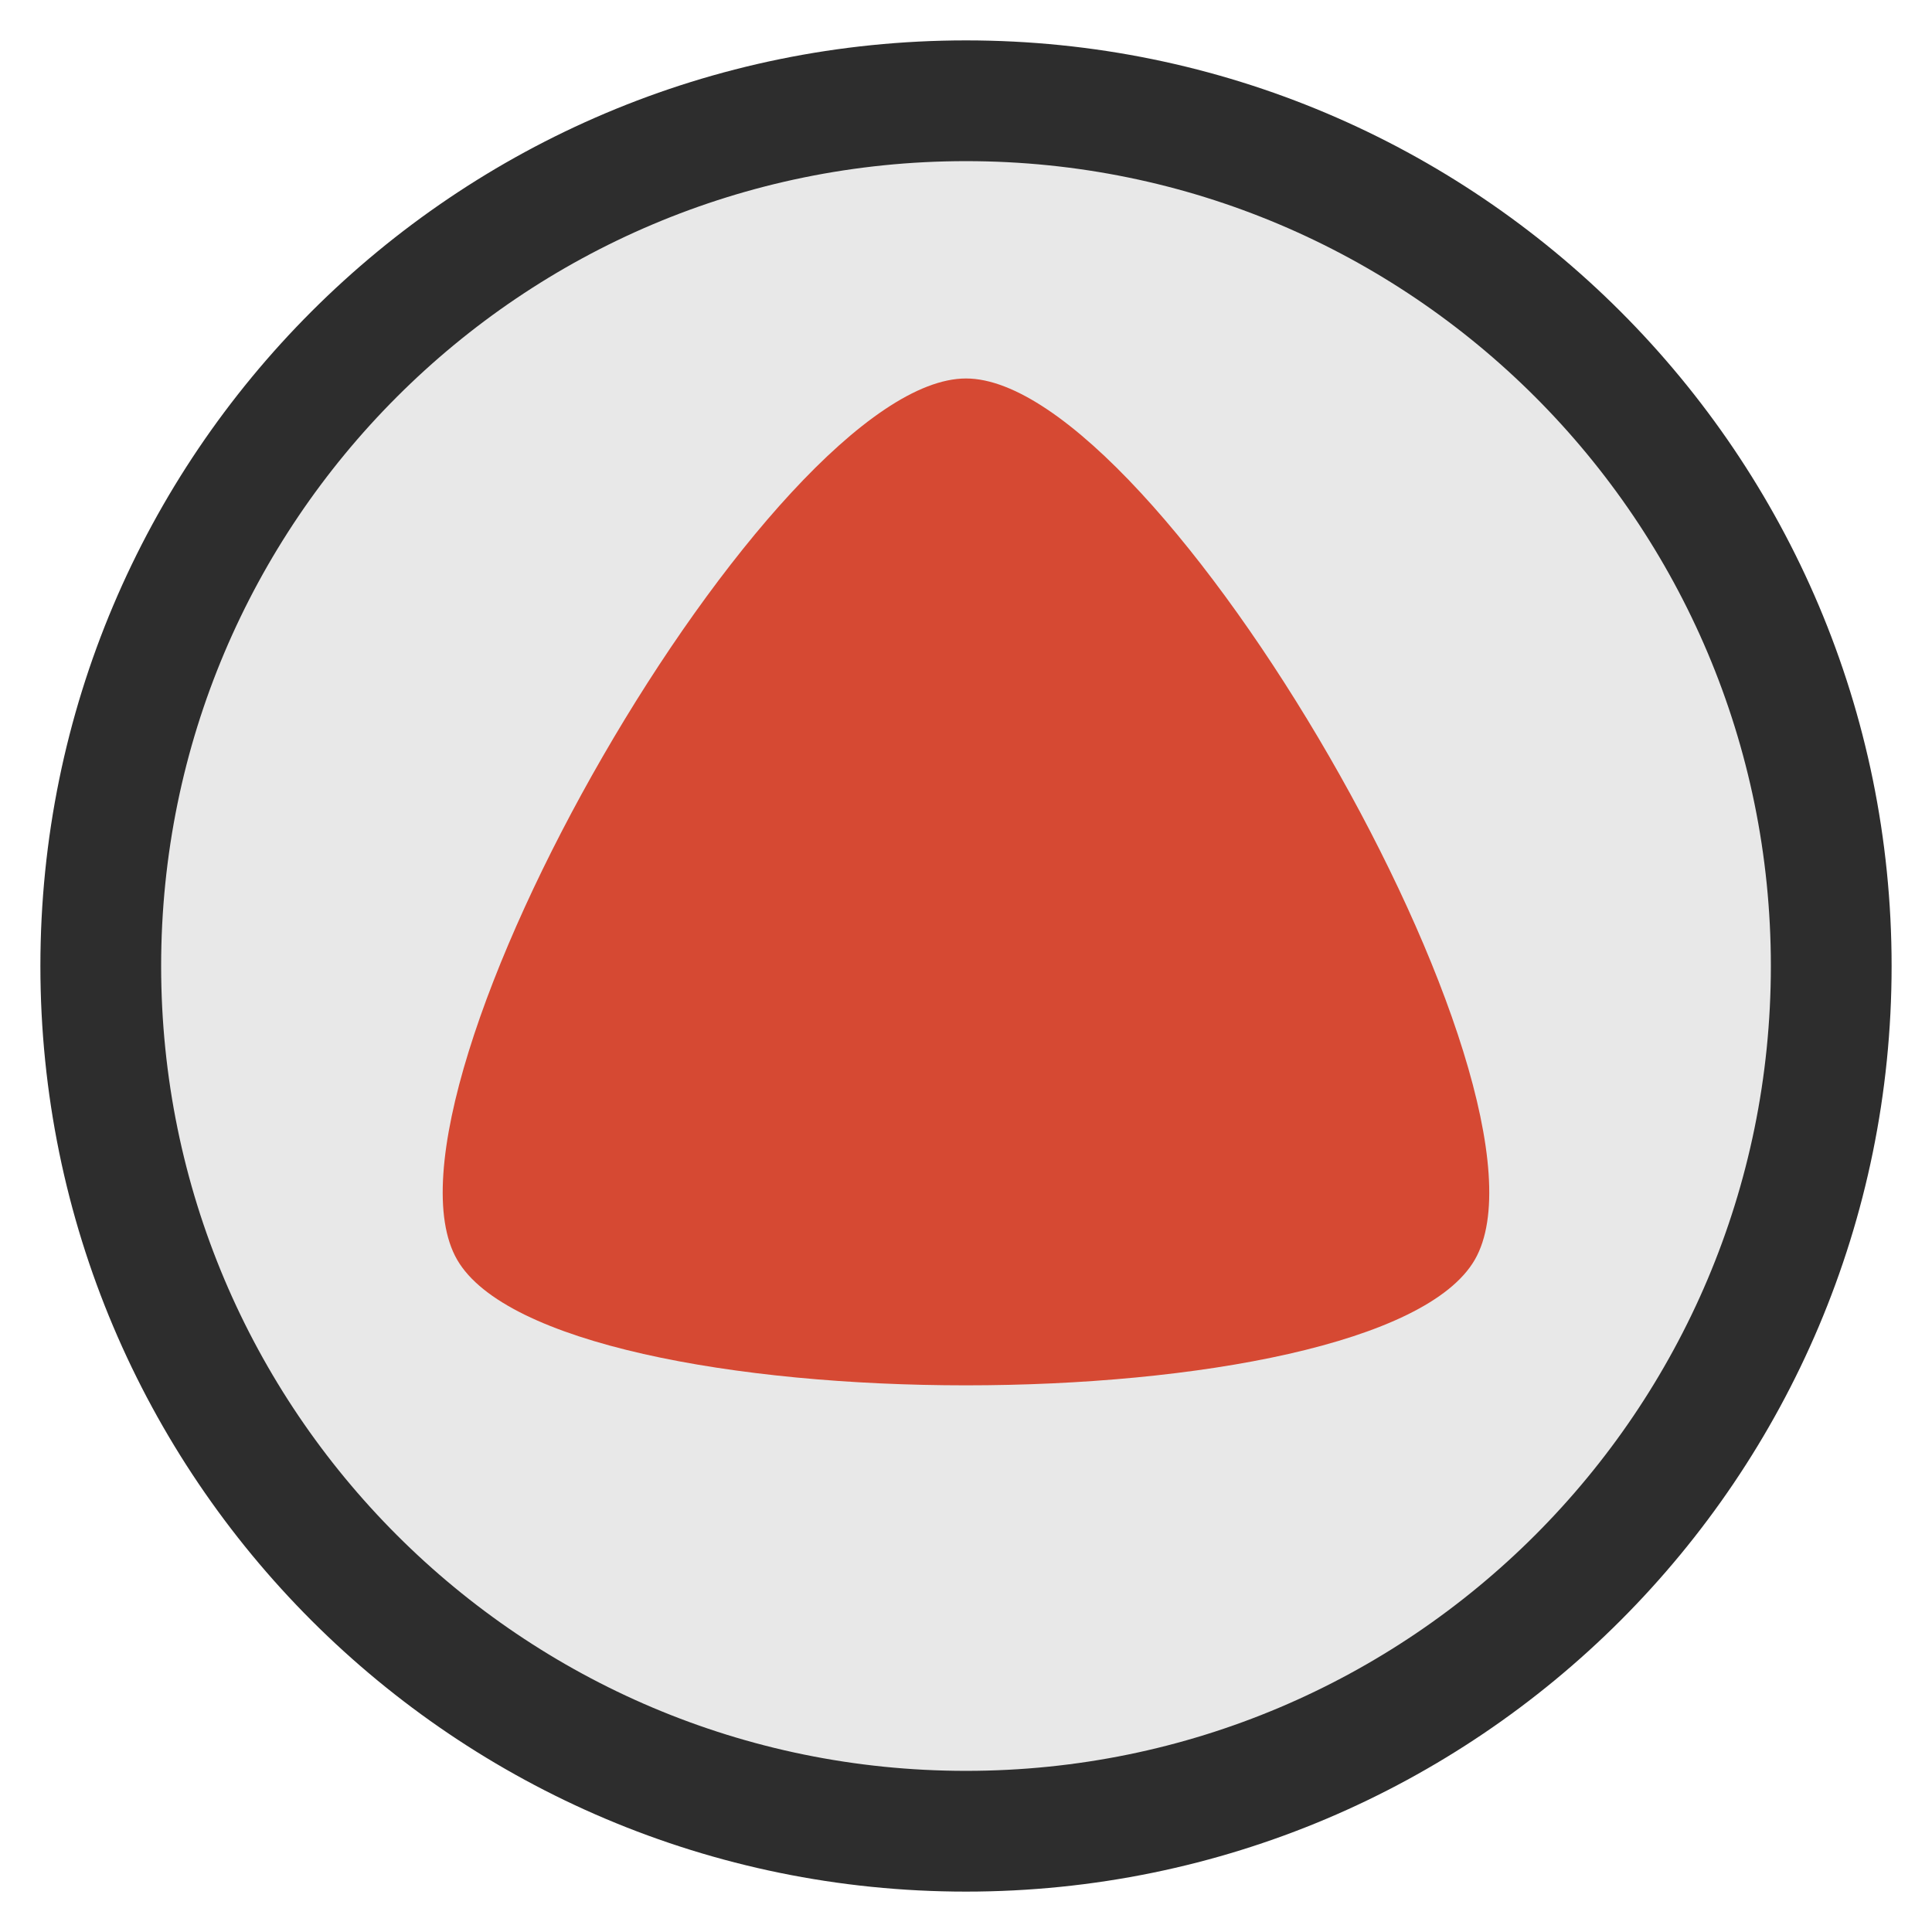
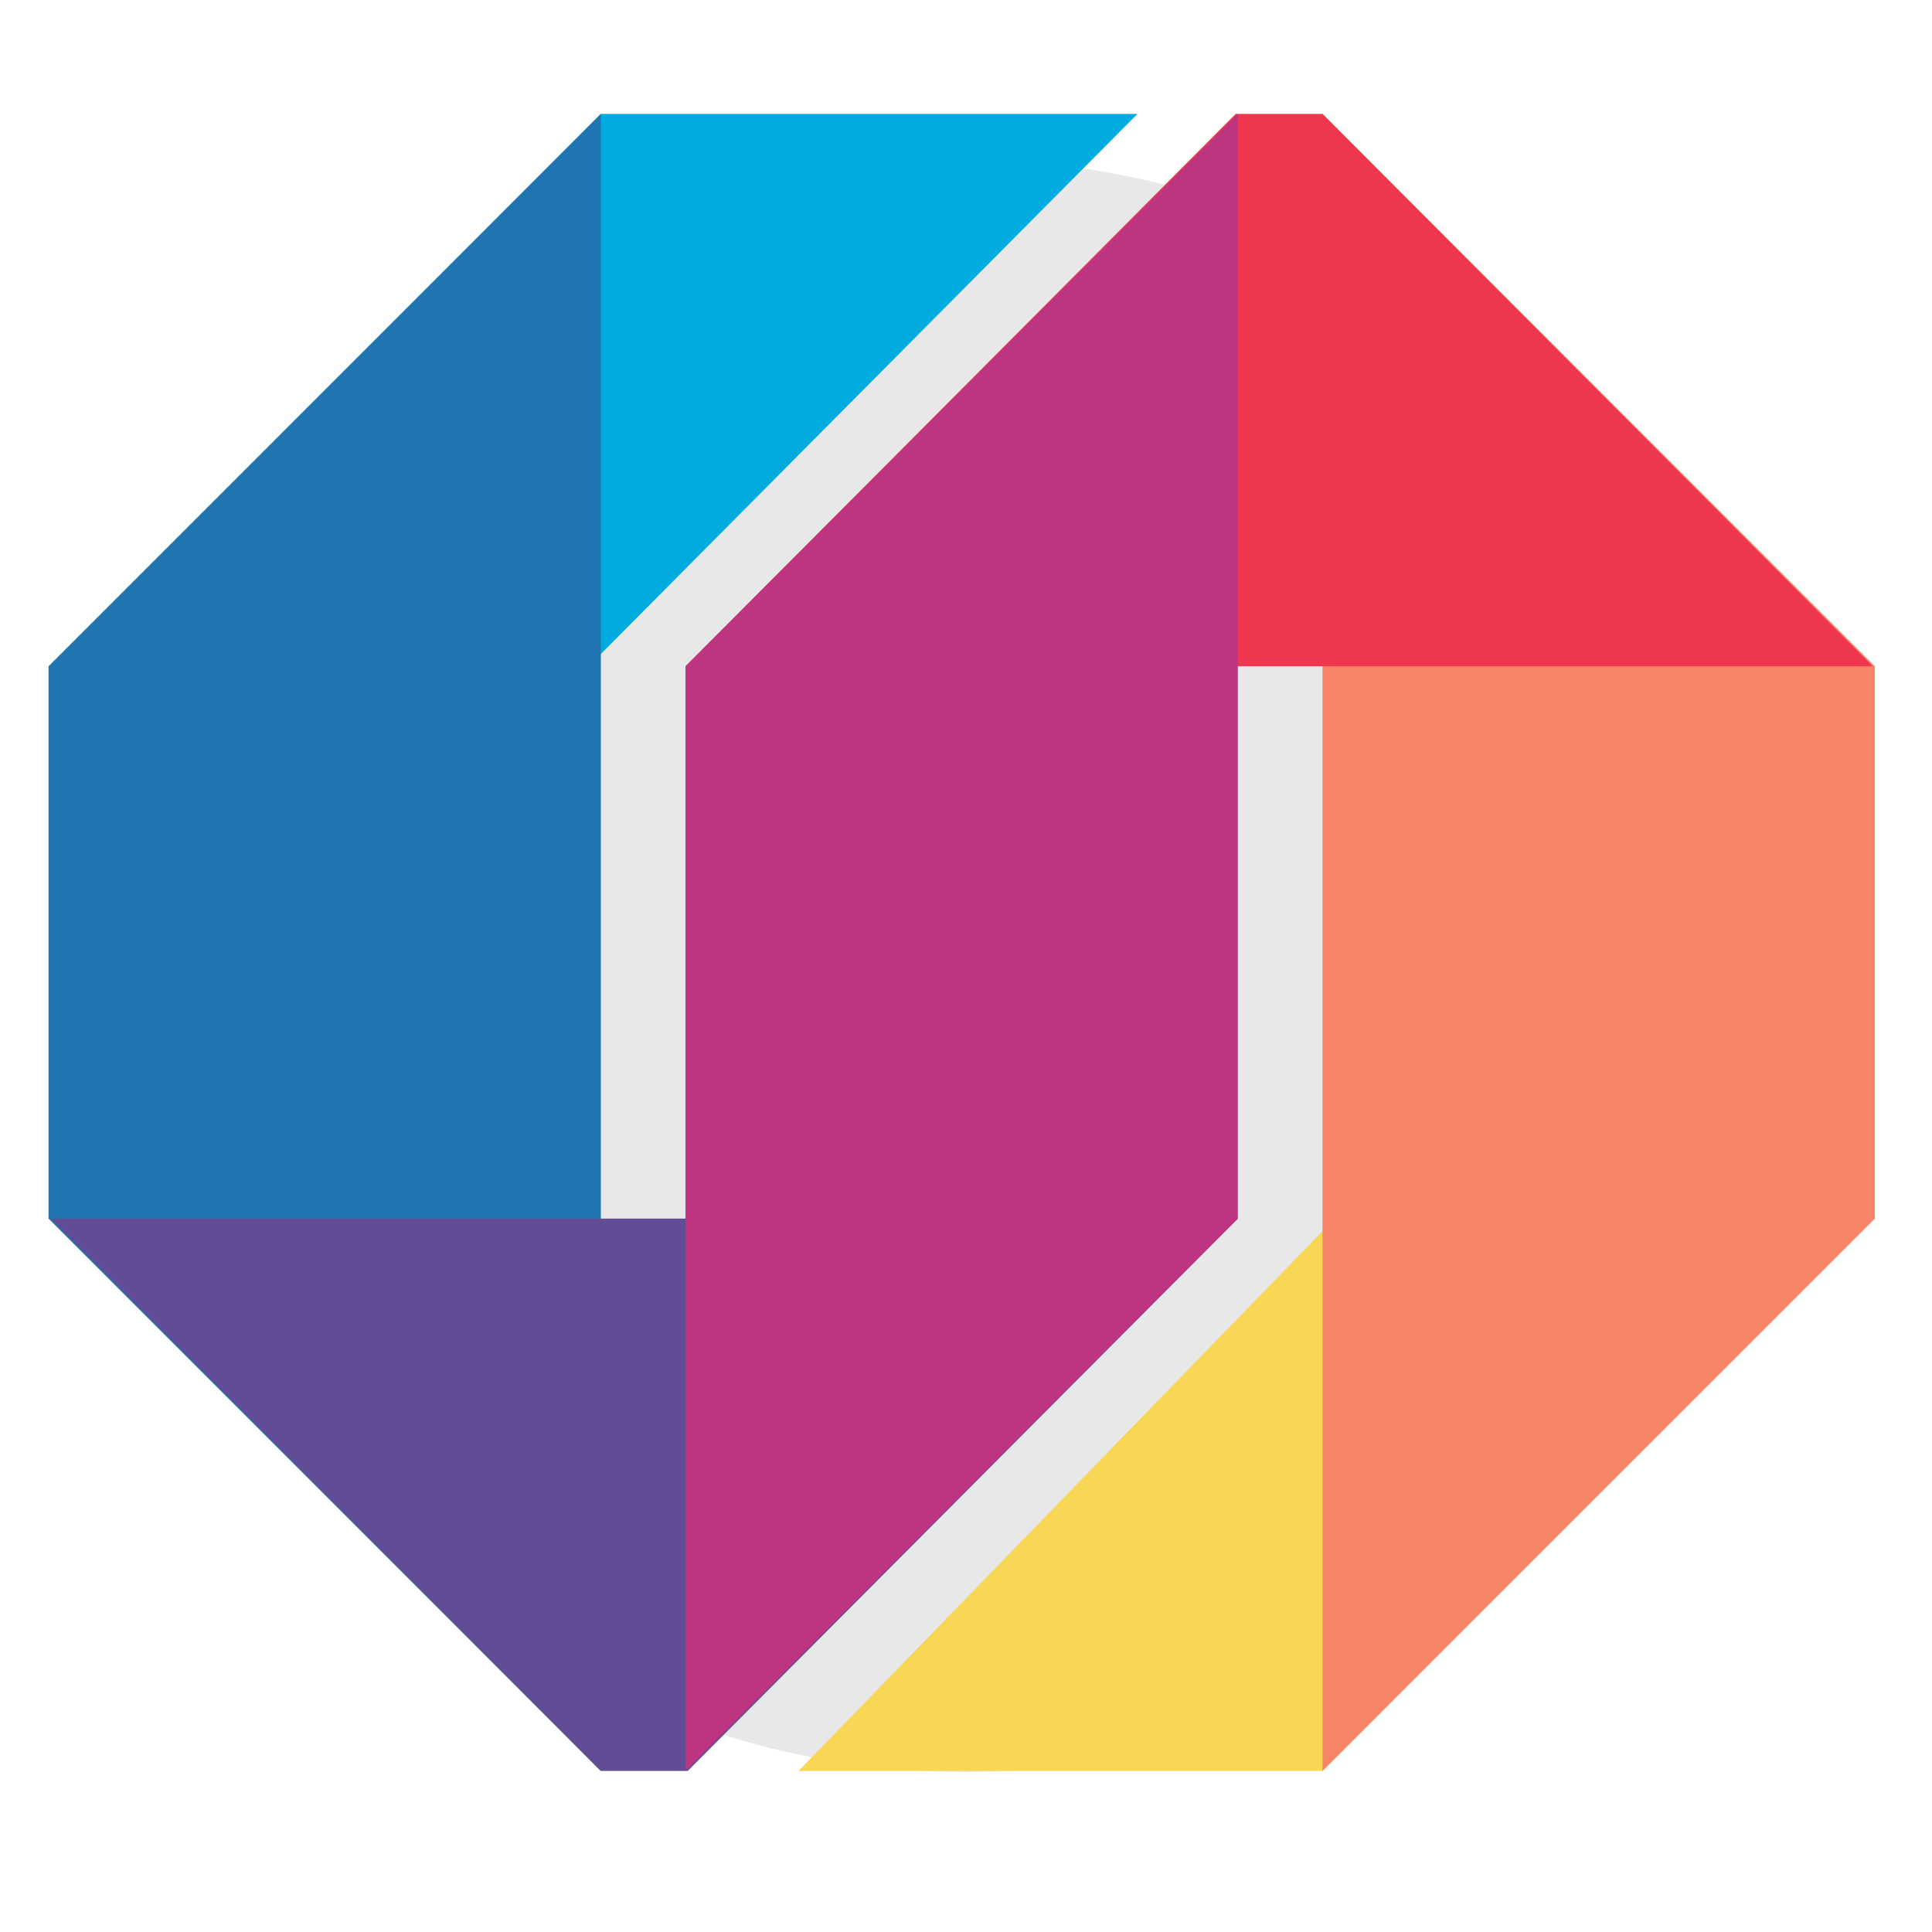
<svg xmlns="http://www.w3.org/2000/svg" xmlns:ns1="http://www.openswatchbook.org/uri/2009/osb" width="24" height="24" id="svg2" version="1.1">
  <defs id="defs4">
-     <linearGradient id="linearGradient5179-1-3" ns1:paint="solid" gradientTransform="matrix(0.3829918,0,0,0.3829918,185.9743,205.3591)">
-       <stop style="stop-color:#d64933;stop-opacity:1;" offset="0" id="stop5181-2-7" />
+     <linearGradient id="linearGradient5179-1-3" ns1:paint="solid" gradientTransform="matrix(0.2150163,0,0,0.2150163,99.56591,120.5542)">
+       <stop style="stop-color:#5b3e92;stop-opacity:1;" offset="0" id="stop5181-2-7" />
    </linearGradient>
-     <linearGradient id="linearGradient5179-1" ns1:paint="solid" gradientTransform="translate(379.4958,13.76455)">
+     <linearGradient id="linearGradient5179-1" ns1:paint="solid" gradientTransform="matrix(0.5706714,0,0,0.5706714,216.4149,11.681)">
      <stop style="stop-color:#e8e8e8;stop-opacity:1;" offset="0" id="stop5181-2" />
    </linearGradient>
    <linearGradient id="linearGradient6646" ns1:paint="solid" gradientTransform="translate(284.2569,-14.14213)">
      <stop style="stop-color:#2d2d2d;stop-opacity:1;" offset="0" id="stop6648" />
    </linearGradient>
    <linearGradient id="linearGradient3067" ns1:paint="solid" gradientTransform="translate(284.2569,-14.14213)">
      <stop style="stop-color:#2d2d2d;stop-opacity:1;" offset="0" id="stop3069" />
    </linearGradient>
    <linearGradient id="linearGradient5179-1-3-4" ns1:paint="solid" gradientTransform="translate(641.7882,577.6711)">
-       <stop style="stop-color:#d64933;stop-opacity:1;" offset="0" id="stop5181-2-7-0" />
+       <stop style="stop-color:#5b3e92;stop-opacity:1;" offset="0" id="stop5181-2-7-0" />
    </linearGradient>
    <linearGradient id="linearGradient3073" ns1:paint="solid" gradientTransform="translate(284.2569,-14.14213)">
      <stop style="stop-color:#2d2d2d;stop-opacity:1;" offset="0" id="stop3075" />
    </linearGradient>
+     <clipPath clipPathUnits="userSpaceOnUse" id="clipPath16">
+       <path d="M 0,792 H 612 V 0 H 0 Z" id="path18" />
+     </clipPath>
+     <clipPath clipPathUnits="userSpaceOnUse" id="clipPath24">
+       <path d="m 72.668,275.792 h 64.055 V 243.235 H 72.668 Z" id="path26" />
+     </clipPath>
  </defs>
  <g id="layer6" style="display:none" />
  <g id="layer7" style="display:inline">
-     <g style="display:inline" id="g7462">
-       <path transform="matrix(0.7554279,0,0,0.7554279,-0.08684996,2.179503)" d="M 25,13 A 9,9 0 1 1 7,13 9,9 0 1 1 25,13 z" id="path7166" style="fill:url(#linearGradient5179-1);stroke:url(#linearGradient5179-1);stroke-width:8.508;stroke-miterlimit:4;stroke-dasharray:none;display:inline" />
-       <path style="color:#000000;fill:url(#linearGradient5179-1-3);fill-opacity:1;fill-rule:nonzero;stroke:none;stroke-width:1;marker:none;visibility:visible;display:inline;overflow:visible;enable-background:accumulate" id="path7168" d="m 30,-1 c 4.278,1.1e-7 13.397,15.795 11.258,19.5 -2.139,3.705 -20.378,3.705 -22.517,0 C 16.603,14.795 25.722,-1 30,-1 z" transform="matrix(0.5614123,0,0,0.5614123,-4.842372,5.263001)" />
-       <path style="fill:none;stroke:#2d2d2d;stroke-width:1.256;stroke-miterlimit:4;stroke-dasharray:none;display:inline" id="path7170" d="M 25,13 A 9,9 0 1 1 7,13 9,9 0 1 1 25,13 z" transform="matrix(1.19425,0,0,1.19425,-7.108008,-3.525253)" />
-       <path style="fill:none;stroke:none;display:inline" id="path7172" d="m 315,-92 a 30,30 0 1 1 -60,0 30,30 0 1 1 60,0 z" transform="matrix(-0.09389733,0.01346129,-0.01346129,-0.09389733,37.5223,-0.475022)" />
+     <circle r="6.799" cy="12" cx="12" style="display:inline;fill:url(#linearGradient5179-1);stroke:url(#linearGradient5179-1);stroke-width:6.427;stroke-miterlimit:4;stroke-dasharray:none" id="path7166" />
+     <circle r="2.846" cy="-13.581" cx="-10.176" transform="rotate(171.8416)" id="path7172" style="display:inline;fill:none;stroke:none;stroke-width:0.095" />
+     <g id="g378" transform="translate(23.33452,-9.081902)">
+       <g id="g12" transform="matrix(0.2107561,0,0,-0.2107561,-38.02018,68.62202)">
+         <g clip-path="url(#clipPath16)" id="g14">
+           <g id="g20">
+             <g id="g22" />
+             <g id="g28">
+               <g id="g30" clip-path="url(#clipPath24)">
+                 <g id="g32" transform="translate(136.7227,275.792)">
+                   <path id="path34" style="fill:#00abe0;fill-opacity:1;fill-rule:nonzero;stroke:none" d="M 0,0 -32.348,-32.557 H -64.055 L -31.627,0 Z" />
+                 </g>
+               </g>
+             </g>
+           </g>
+         </g>
+       </g>
+       <g transform="matrix(0.2107561,0,0,-0.2107561,-13.41522,31.08104)" id="g36">
+         <path id="path38" style="fill:#f7d755;fill-opacity:1;fill-rule:nonzero;stroke:none" d="m 0,0 31.604,32.556 h 31.71 L 30.885,0 Z" />
+       </g>
+       <g transform="matrix(0.2107561,0,0,-0.2107561,-15.87061,31.08104)" id="g40">
+         <path id="path42" style="fill:#2074af;fill-opacity:1;fill-rule:nonzero;stroke:none" d="M 0,0 -32.555,32.556 V 65.11 L 0,97.667 Z" />
+       </g>
+       <g transform="matrix(0.2107561,0,0,-0.2107561,-15.87061,31.08104)" id="g44">
+         <path id="path46" style="fill:#634c96;fill-opacity:1;fill-rule:nonzero;stroke:none" d="M 0,0 -32.428,32.556 H 37.545 L 5.119,0 Z" />
+       </g>
+       <g transform="matrix(0.2107561,0,0,-0.2107561,-6.906052,10.49712)" id="g48">
+         <path id="path50" style="fill:#f58566;fill-opacity:1;fill-rule:nonzero;stroke:none" d="M 0,0 32.557,-32.557 V -65.111 L 0,-97.667 Z" />
+       </g>
+       <g transform="matrix(0.2107561,0,0,-0.2107561,-6.906052,10.49712)" id="g52">
+         <path id="path54" style="fill:#ee374f;fill-opacity:1;fill-rule:nonzero;stroke:none" d="M 0,0 32.43,-32.557 H -37.545 L -5.117,0 Z" />
+       </g>
+       <g transform="matrix(0.2107561,0,0,-0.2107561,-14.8189,17.35863)" id="g56">
+         <path id="path58" style="fill:#bd3480;fill-opacity:1;fill-rule:nonzero;stroke:none" d="M 0,0 32.555,32.557 V -32.555 L 0,-65.11 Z" />
+       </g>
    </g>
  </g>
  <g id="layer8" style="display:none">
    <g id="g7506" style="display:inline" transform="matrix(0.9848077,0.1736482,-0.1736482,0.9848077,2.266085,-1.901471)">
      <path style="fill:url(#linearGradient5179-1);stroke:url(#linearGradient5179-1);stroke-width:8.508;stroke-miterlimit:4;stroke-dasharray:none;display:inline" id="path7508" d="m 25,13 c 0,4.971 -4.029,9 -9,9 -4.971,0 -9,-4.029 -9,-9 0,-4.971 4.029,-9 9,-9 4.971,0 9,4.029 9,9 z" transform="matrix(0.7554279,0,0,0.7554279,-0.08684996,2.179503)" />
      <path transform="matrix(0.5614123,0,0,0.5614123,-4.842372,5.263001)" d="m 30,-1 c 4.278,1.1e-7 13.397,15.795 11.258,19.5 -2.139,3.705 -20.378,3.705 -22.517,0 C 16.603,14.795 25.722,-1 30,-1 z" id="path7510" style="color:#000000;fill:url(#linearGradient5179-1-3);fill-opacity:1;fill-rule:nonzero;stroke:none;stroke-width:1;marker:none;visibility:visible;display:inline;overflow:visible;enable-background:accumulate" />
      <path transform="matrix(1.19425,0,0,1.19425,-7.108008,-3.525253)" d="m 25,13 c 0,4.971 -4.029,9 -9,9 -4.971,0 -9,-4.029 -9,-9 0,-4.971 4.029,-9 9,-9 4.971,0 9,4.029 9,9 z" id="path7512" style="fill:none;stroke:#2d2d2d;stroke-width:1.256;stroke-miterlimit:4;stroke-dasharray:none;display:inline" />
      <path transform="matrix(-0.09389733,0.01346129,-0.01346129,-0.09389733,37.5223,-0.475022)" d="m 315,-92 c 0,16.569 -13.431,30 -30,30 -16.569,0 -30,-13.431 -30,-30 0,-16.569 13.431,-30 30,-30 16.569,0 30,13.431 30,30 z" id="path7514" style="fill:none;stroke:none;display:inline" />
    </g>
  </g>
  <g id="layer9" style="display:none">
    <g transform="matrix(0.9396926,0.3420202,-0.3420202,0.9396926,4.82793,-3.380552)" style="display:inline" id="g7531">
      <path transform="matrix(0.7554279,0,0,0.7554279,-0.08684996,2.179503)" d="m 25,13 c 0,4.971 -4.029,9 -9,9 -4.971,0 -9,-4.029 -9,-9 0,-4.971 4.029,-9 9,-9 4.971,0 9,4.029 9,9 z" id="path7533" style="fill:url(#linearGradient5179-1);stroke:url(#linearGradient5179-1);stroke-width:8.508;stroke-miterlimit:4;stroke-dasharray:none;display:inline" />
      <path style="color:#000000;fill:url(#linearGradient5179-1-3);fill-opacity:1;fill-rule:nonzero;stroke:none;stroke-width:1;marker:none;visibility:visible;display:inline;overflow:visible;enable-background:accumulate" id="path7535" d="m 30,-1 c 4.278,1.1e-7 13.397,15.795 11.258,19.5 -2.139,3.705 -20.378,3.705 -22.517,0 C 16.603,14.795 25.722,-1 30,-1 z" transform="matrix(0.5614123,0,0,0.5614123,-4.842372,5.263001)" />
      <path style="fill:none;stroke:#2d2d2d;stroke-width:1.256;stroke-miterlimit:4;stroke-dasharray:none;display:inline" id="path7537" d="m 25,13 c 0,4.971 -4.029,9 -9,9 -4.971,0 -9,-4.029 -9,-9 0,-4.971 4.029,-9 9,-9 4.971,0 9,4.029 9,9 z" transform="matrix(1.19425,0,0,1.19425,-7.108008,-3.525253)" />
      <path style="fill:none;stroke:none;display:inline" id="path7539" d="m 315,-92 c 0,16.569 -13.431,30 -30,30 -16.569,0 -30,-13.431 -30,-30 0,-16.569 13.431,-30 30,-30 16.569,0 30,13.431 30,30 z" transform="matrix(-0.09389733,0.01346129,-0.01346129,-0.09389733,37.5223,-0.475022)" />
    </g>
  </g>
  <g id="layer10" style="display:none">
    <g id="g7546" style="display:inline" transform="matrix(0.8660254,0.5,-0.5,0.8660254,7.607695,-4.392303)">
      <path style="fill:url(#linearGradient5179-1);stroke:url(#linearGradient5179-1);stroke-width:8.508;stroke-miterlimit:4;stroke-dasharray:none;display:inline" id="path7548" d="m 25,13 c 0,4.971 -4.029,9 -9,9 -4.971,0 -9,-4.029 -9,-9 0,-4.971 4.029,-9 9,-9 4.971,0 9,4.029 9,9 z" transform="matrix(0.7554279,0,0,0.7554279,-0.08684996,2.179503)" />
      <path transform="matrix(0.5614123,0,0,0.5614123,-4.842372,5.263001)" d="m 30,-1 c 4.278,1.1e-7 13.397,15.795 11.258,19.5 -2.139,3.705 -20.378,3.705 -22.517,0 C 16.603,14.795 25.722,-1 30,-1 z" id="path7550" style="color:#000000;fill:url(#linearGradient5179-1-3);fill-opacity:1;fill-rule:nonzero;stroke:none;stroke-width:1;marker:none;visibility:visible;display:inline;overflow:visible;enable-background:accumulate" />
      <path transform="matrix(1.19425,0,0,1.19425,-7.108008,-3.525253)" d="m 25,13 c 0,4.971 -4.029,9 -9,9 -4.971,0 -9,-4.029 -9,-9 0,-4.971 4.029,-9 9,-9 4.971,0 9,4.029 9,9 z" id="path7552" style="fill:none;stroke:#2d2d2d;stroke-width:1.256;stroke-miterlimit:4;stroke-dasharray:none;display:inline" />
      <path transform="matrix(-0.09389733,0.01346129,-0.01346129,-0.09389733,37.5223,-0.475022)" d="m 315,-92 c 0,16.569 -13.431,30 -30,30 -16.569,0 -30,-13.431 -30,-30 0,-16.569 13.431,-30 30,-30 16.569,0 30,13.431 30,30 z" id="path7554" style="fill:none;stroke:none;display:inline" />
    </g>
  </g>
  <g id="layer11" style="display:none">
    <g transform="matrix(0.7660444,0.6427876,-0.6427876,0.7660444,10.52092,-4.905982)" style="display:inline" id="g7561">
      <path transform="matrix(0.7554279,0,0,0.7554279,-0.08684996,2.179503)" d="m 25,13 c 0,4.971 -4.029,9 -9,9 -4.971,0 -9,-4.029 -9,-9 0,-4.971 4.029,-9 9,-9 4.971,0 9,4.029 9,9 z" id="path7563" style="fill:url(#linearGradient5179-1);stroke:url(#linearGradient5179-1);stroke-width:8.508;stroke-miterlimit:4;stroke-dasharray:none;display:inline" />
      <path style="color:#000000;fill:url(#linearGradient5179-1-3);fill-opacity:1;fill-rule:nonzero;stroke:none;stroke-width:1;marker:none;visibility:visible;display:inline;overflow:visible;enable-background:accumulate" id="path7565" d="m 30,-1 c 4.278,1.1e-7 13.397,15.795 11.258,19.5 -2.139,3.705 -20.378,3.705 -22.517,0 C 16.603,14.795 25.722,-1 30,-1 z" transform="matrix(0.5614123,0,0,0.5614123,-4.842372,5.263001)" />
      <path style="fill:none;stroke:#2d2d2d;stroke-width:1.256;stroke-miterlimit:4;stroke-dasharray:none;display:inline" id="path7567" d="m 25,13 c 0,4.971 -4.029,9 -9,9 -4.971,0 -9,-4.029 -9,-9 0,-4.971 4.029,-9 9,-9 4.971,0 9,4.029 9,9 z" transform="matrix(1.19425,0,0,1.19425,-7.108008,-3.525253)" />
      <path style="fill:none;stroke:none;display:inline" id="path7569" d="m 315,-92 c 0,16.569 -13.431,30 -30,30 -16.569,0 -30,-13.431 -30,-30 0,-16.569 13.431,-30 30,-30 16.569,0 30,13.431 30,30 z" transform="matrix(-0.09389733,0.01346129,-0.01346129,-0.09389733,37.5223,-0.475022)" />
    </g>
  </g>
  <g id="layer12" style="display:none">
    <g id="g7576" style="display:inline" transform="matrix(0.6427876,0.7660444,-0.7660444,0.6427876,13.47908,-4.905982)">
      <path style="fill:url(#linearGradient5179-1);stroke:url(#linearGradient5179-1);stroke-width:8.508;stroke-miterlimit:4;stroke-dasharray:none;display:inline" id="path7578" d="m 25,13 c 0,4.971 -4.029,9 -9,9 -4.971,0 -9,-4.029 -9,-9 0,-4.971 4.029,-9 9,-9 4.971,0 9,4.029 9,9 z" transform="matrix(0.7554279,0,0,0.7554279,-0.08684996,2.179503)" />
      <path transform="matrix(0.5614123,0,0,0.5614123,-4.842372,5.263001)" d="m 30,-1 c 4.278,1.1e-7 13.397,15.795 11.258,19.5 -2.139,3.705 -20.378,3.705 -22.517,0 C 16.603,14.795 25.722,-1 30,-1 z" id="path7580" style="color:#000000;fill:url(#linearGradient5179-1-3);fill-opacity:1;fill-rule:nonzero;stroke:none;stroke-width:1;marker:none;visibility:visible;display:inline;overflow:visible;enable-background:accumulate" />
      <path transform="matrix(1.19425,0,0,1.19425,-7.108008,-3.525253)" d="m 25,13 c 0,4.971 -4.029,9 -9,9 -4.971,0 -9,-4.029 -9,-9 0,-4.971 4.029,-9 9,-9 4.971,0 9,4.029 9,9 z" id="path7582" style="fill:none;stroke:#2d2d2d;stroke-width:1.256;stroke-miterlimit:4;stroke-dasharray:none;display:inline" />
      <path transform="matrix(-0.09389733,0.01346129,-0.01346129,-0.09389733,37.5223,-0.475022)" d="m 315,-92 c 0,16.569 -13.431,30 -30,30 -16.569,0 -30,-13.431 -30,-30 0,-16.569 13.431,-30 30,-30 16.569,0 30,13.431 30,30 z" id="path7584" style="fill:none;stroke:none;display:inline" />
    </g>
  </g>
  <g id="layer13" style="display:none">
    <g transform="matrix(0.5,0.8660254,-0.8660254,0.5,16.3923,-4.392301)" style="display:inline" id="g7591">
      <path transform="matrix(0.7554279,0,0,0.7554279,-0.08684996,2.179503)" d="m 25,13 c 0,4.971 -4.029,9 -9,9 -4.971,0 -9,-4.029 -9,-9 0,-4.971 4.029,-9 9,-9 4.971,0 9,4.029 9,9 z" id="path7593" style="fill:url(#linearGradient5179-1);stroke:url(#linearGradient5179-1);stroke-width:8.508;stroke-miterlimit:4;stroke-dasharray:none;display:inline" />
      <path style="color:#000000;fill:url(#linearGradient5179-1-3);fill-opacity:1;fill-rule:nonzero;stroke:none;stroke-width:1;marker:none;visibility:visible;display:inline;overflow:visible;enable-background:accumulate" id="path7595" d="m 30,-1 c 4.278,1.1e-7 13.397,15.795 11.258,19.5 -2.139,3.705 -20.378,3.705 -22.517,0 C 16.603,14.795 25.722,-1 30,-1 z" transform="matrix(0.5614123,0,0,0.5614123,-4.842372,5.263001)" />
      <path style="fill:none;stroke:#2d2d2d;stroke-width:1.256;stroke-miterlimit:4;stroke-dasharray:none;display:inline" id="path7597" d="m 25,13 c 0,4.971 -4.029,9 -9,9 -4.971,0 -9,-4.029 -9,-9 0,-4.971 4.029,-9 9,-9 4.971,0 9,4.029 9,9 z" transform="matrix(1.19425,0,0,1.19425,-7.108008,-3.525253)" />
      <path style="fill:none;stroke:none;display:inline" id="path7599" d="m 315,-92 c 0,16.569 -13.431,30 -30,30 -16.569,0 -30,-13.431 -30,-30 0,-16.569 13.431,-30 30,-30 16.569,0 30,13.431 30,30 z" transform="matrix(-0.09389733,0.01346129,-0.01346129,-0.09389733,37.5223,-0.475022)" />
    </g>
  </g>
  <g id="layer14" style="display:none">
    <g id="g7606" style="display:inline" transform="matrix(0.3420201,0.9396926,-0.9396926,0.3420201,19.17207,-3.380549)">
      <path style="fill:url(#linearGradient5179-1);stroke:url(#linearGradient5179-1);stroke-width:8.508;stroke-miterlimit:4;stroke-dasharray:none;display:inline" id="path7608" d="m 25,13 c 0,4.971 -4.029,9 -9,9 -4.971,0 -9,-4.029 -9,-9 0,-4.971 4.029,-9 9,-9 4.971,0 9,4.029 9,9 z" transform="matrix(0.7554279,0,0,0.7554279,-0.08684996,2.179503)" />
      <path transform="matrix(0.5614123,0,0,0.5614123,-4.842372,5.263001)" d="m 30,-1 c 4.278,1.1e-7 13.397,15.795 11.258,19.5 -2.139,3.705 -20.378,3.705 -22.517,0 C 16.603,14.795 25.722,-1 30,-1 z" id="path7610" style="color:#000000;fill:url(#linearGradient5179-1-3);fill-opacity:1;fill-rule:nonzero;stroke:none;stroke-width:1;marker:none;visibility:visible;display:inline;overflow:visible;enable-background:accumulate" />
      <path transform="matrix(1.19425,0,0,1.19425,-7.108008,-3.525253)" d="m 25,13 c 0,4.971 -4.029,9 -9,9 -4.971,0 -9,-4.029 -9,-9 0,-4.971 4.029,-9 9,-9 4.971,0 9,4.029 9,9 z" id="path7612" style="fill:none;stroke:#2d2d2d;stroke-width:1.256;stroke-miterlimit:4;stroke-dasharray:none;display:inline" />
      <path transform="matrix(-0.09389733,0.01346129,-0.01346129,-0.09389733,37.5223,-0.475022)" d="m 315,-92 c 0,16.569 -13.431,30 -30,30 -16.569,0 -30,-13.431 -30,-30 0,-16.569 13.431,-30 30,-30 16.569,0 30,13.431 30,30 z" id="path7614" style="fill:none;stroke:none;display:inline" />
    </g>
  </g>
  <g id="layer15" style="display:none">
    <g transform="matrix(0.1736482,0.9848078,-0.9848078,0.1736482,21.73391,-1.901467)" style="display:inline" id="g7621">
      <path transform="matrix(0.7554279,0,0,0.7554279,-0.08684996,2.179503)" d="m 25,13 c 0,4.971 -4.029,9 -9,9 -4.971,0 -9,-4.029 -9,-9 0,-4.971 4.029,-9 9,-9 4.971,0 9,4.029 9,9 z" id="path7623" style="fill:url(#linearGradient5179-1);stroke:url(#linearGradient5179-1);stroke-width:8.508;stroke-miterlimit:4;stroke-dasharray:none;display:inline" />
      <path style="color:#000000;fill:url(#linearGradient5179-1-3);fill-opacity:1;fill-rule:nonzero;stroke:none;stroke-width:1;marker:none;visibility:visible;display:inline;overflow:visible;enable-background:accumulate" id="path7625" d="m 30,-1 c 4.278,1.1e-7 13.397,15.795 11.258,19.5 -2.139,3.705 -20.378,3.705 -22.517,0 C 16.603,14.795 25.722,-1 30,-1 z" transform="matrix(0.5614123,0,0,0.5614123,-4.842372,5.263001)" />
      <path style="fill:none;stroke:#2d2d2d;stroke-width:1.256;stroke-miterlimit:4;stroke-dasharray:none;display:inline" id="path7627" d="m 25,13 c 0,4.971 -4.029,9 -9,9 -4.971,0 -9,-4.029 -9,-9 0,-4.971 4.029,-9 9,-9 4.971,0 9,4.029 9,9 z" transform="matrix(1.19425,0,0,1.19425,-7.108008,-3.525253)" />
      <path style="fill:none;stroke:none;display:inline" id="path7629" d="m 315,-92 c 0,16.569 -13.431,30 -30,30 -16.569,0 -30,-13.431 -30,-30 0,-16.569 13.431,-30 30,-30 16.569,0 30,13.431 30,30 z" transform="matrix(-0.09389733,0.01346129,-0.01346129,-0.09389733,37.5223,-0.475022)" />
    </g>
  </g>
  <g id="layer16" style="display:none">
    <g id="g7636" style="display:inline" transform="matrix(-1.8611947e-8,1,-1,-1.8611947e-8,24,4.7934548e-6)">
      <path style="fill:url(#linearGradient5179-1);stroke:url(#linearGradient5179-1);stroke-width:8.508;stroke-miterlimit:4;stroke-dasharray:none;display:inline" id="path7638" d="m 25,13 c 0,4.971 -4.029,9 -9,9 -4.971,0 -9,-4.029 -9,-9 0,-4.971 4.029,-9 9,-9 4.971,0 9,4.029 9,9 z" transform="matrix(0.7554279,0,0,0.7554279,-0.08684996,2.179503)" />
      <path transform="matrix(0.5614123,0,0,0.5614123,-4.842372,5.263001)" d="m 30,-1 c 4.278,1.1e-7 13.397,15.795 11.258,19.5 -2.139,3.705 -20.378,3.705 -22.517,0 C 16.603,14.795 25.722,-1 30,-1 z" id="path7640" style="color:#000000;fill:url(#linearGradient5179-1-3);fill-opacity:1;fill-rule:nonzero;stroke:none;stroke-width:1;marker:none;visibility:visible;display:inline;overflow:visible;enable-background:accumulate" />
      <path transform="matrix(1.19425,0,0,1.19425,-7.108008,-3.525253)" d="m 25,13 c 0,4.971 -4.029,9 -9,9 -4.971,0 -9,-4.029 -9,-9 0,-4.971 4.029,-9 9,-9 4.971,0 9,4.029 9,9 z" id="path7642" style="fill:none;stroke:#2d2d2d;stroke-width:1.256;stroke-miterlimit:4;stroke-dasharray:none;display:inline" />
      <path transform="matrix(-0.09389733,0.01346129,-0.01346129,-0.09389733,37.5223,-0.475022)" d="m 315,-92 c 0,16.569 -13.431,30 -30,30 -16.569,0 -30,-13.431 -30,-30 0,-16.569 13.431,-30 30,-30 16.569,0 30,13.431 30,30 z" id="path7644" style="fill:none;stroke:none;display:inline" />
    </g>
  </g>
  <g id="layer17" style="display:none">
    <g transform="matrix(-0.1736482,0.9848077,-0.9848077,-0.1736482,25.90147,2.26609)" style="display:inline" id="g7651">
      <path transform="matrix(0.7554279,0,0,0.7554279,-0.08684996,2.179503)" d="m 25,13 c 0,4.971 -4.029,9 -9,9 -4.971,0 -9,-4.029 -9,-9 0,-4.971 4.029,-9 9,-9 4.971,0 9,4.029 9,9 z" id="path7653" style="fill:url(#linearGradient5179-1);stroke:url(#linearGradient5179-1);stroke-width:8.508;stroke-miterlimit:4;stroke-dasharray:none;display:inline" />
      <path style="color:#000000;fill:url(#linearGradient5179-1-3);fill-opacity:1;fill-rule:nonzero;stroke:none;stroke-width:1;marker:none;visibility:visible;display:inline;overflow:visible;enable-background:accumulate" id="path7655" d="m 30,-1 c 4.278,1.1e-7 13.397,15.795 11.258,19.5 -2.139,3.705 -20.378,3.705 -22.517,0 C 16.603,14.795 25.722,-1 30,-1 z" transform="matrix(0.5614123,0,0,0.5614123,-4.842372,5.263001)" />
      <path style="fill:none;stroke:#2d2d2d;stroke-width:1.256;stroke-miterlimit:4;stroke-dasharray:none;display:inline" id="path7657" d="m 25,13 c 0,4.971 -4.029,9 -9,9 -4.971,0 -9,-4.029 -9,-9 0,-4.971 4.029,-9 9,-9 4.971,0 9,4.029 9,9 z" transform="matrix(1.19425,0,0,1.19425,-7.108008,-3.525253)" />
      <path style="fill:none;stroke:none;display:inline" id="path7659" d="m 315,-92 c 0,16.569 -13.431,30 -30,30 -16.569,0 -30,-13.431 -30,-30 0,-16.569 13.431,-30 30,-30 16.569,0 30,13.431 30,30 z" transform="matrix(-0.09389733,0.01346129,-0.01346129,-0.09389733,37.5223,-0.475022)" />
    </g>
  </g>
  <g id="layer18" style="display:none">
    <g id="g7667" style="display:inline" transform="matrix(-0.3420202,0.9396926,-0.9396926,-0.3420202,27.38055,4.827935)">
      <path style="fill:url(#linearGradient5179-1);stroke:url(#linearGradient5179-1);stroke-width:8.508;stroke-miterlimit:4;stroke-dasharray:none;display:inline" id="path7669" d="m 25,13 c 0,4.971 -4.029,9 -9,9 -4.971,0 -9,-4.029 -9,-9 0,-4.971 4.029,-9 9,-9 4.971,0 9,4.029 9,9 z" transform="matrix(0.7554279,0,0,0.7554279,-0.08684996,2.179503)" />
      <path transform="matrix(0.5614123,0,0,0.5614123,-4.842372,5.263001)" d="m 30,-1 c 4.278,1.1e-7 13.397,15.795 11.258,19.5 -2.139,3.705 -20.378,3.705 -22.517,0 C 16.603,14.795 25.722,-1 30,-1 z" id="path7671" style="color:#000000;fill:url(#linearGradient5179-1-3);fill-opacity:1;fill-rule:nonzero;stroke:none;stroke-width:1;marker:none;visibility:visible;display:inline;overflow:visible;enable-background:accumulate" />
      <path transform="matrix(1.19425,0,0,1.19425,-7.108008,-3.525253)" d="m 25,13 c 0,4.971 -4.029,9 -9,9 -4.971,0 -9,-4.029 -9,-9 0,-4.971 4.029,-9 9,-9 4.971,0 9,4.029 9,9 z" id="path7673" style="fill:none;stroke:#2d2d2d;stroke-width:1.256;stroke-miterlimit:4;stroke-dasharray:none;display:inline" />
      <path transform="matrix(-0.09389733,0.01346129,-0.01346129,-0.09389733,37.5223,-0.475022)" d="m 315,-92 c 0,16.569 -13.431,30 -30,30 -16.569,0 -30,-13.431 -30,-30 0,-16.569 13.431,-30 30,-30 16.569,0 30,13.431 30,30 z" id="path7675" style="fill:none;stroke:none;display:inline" />
    </g>
  </g>
</svg>
